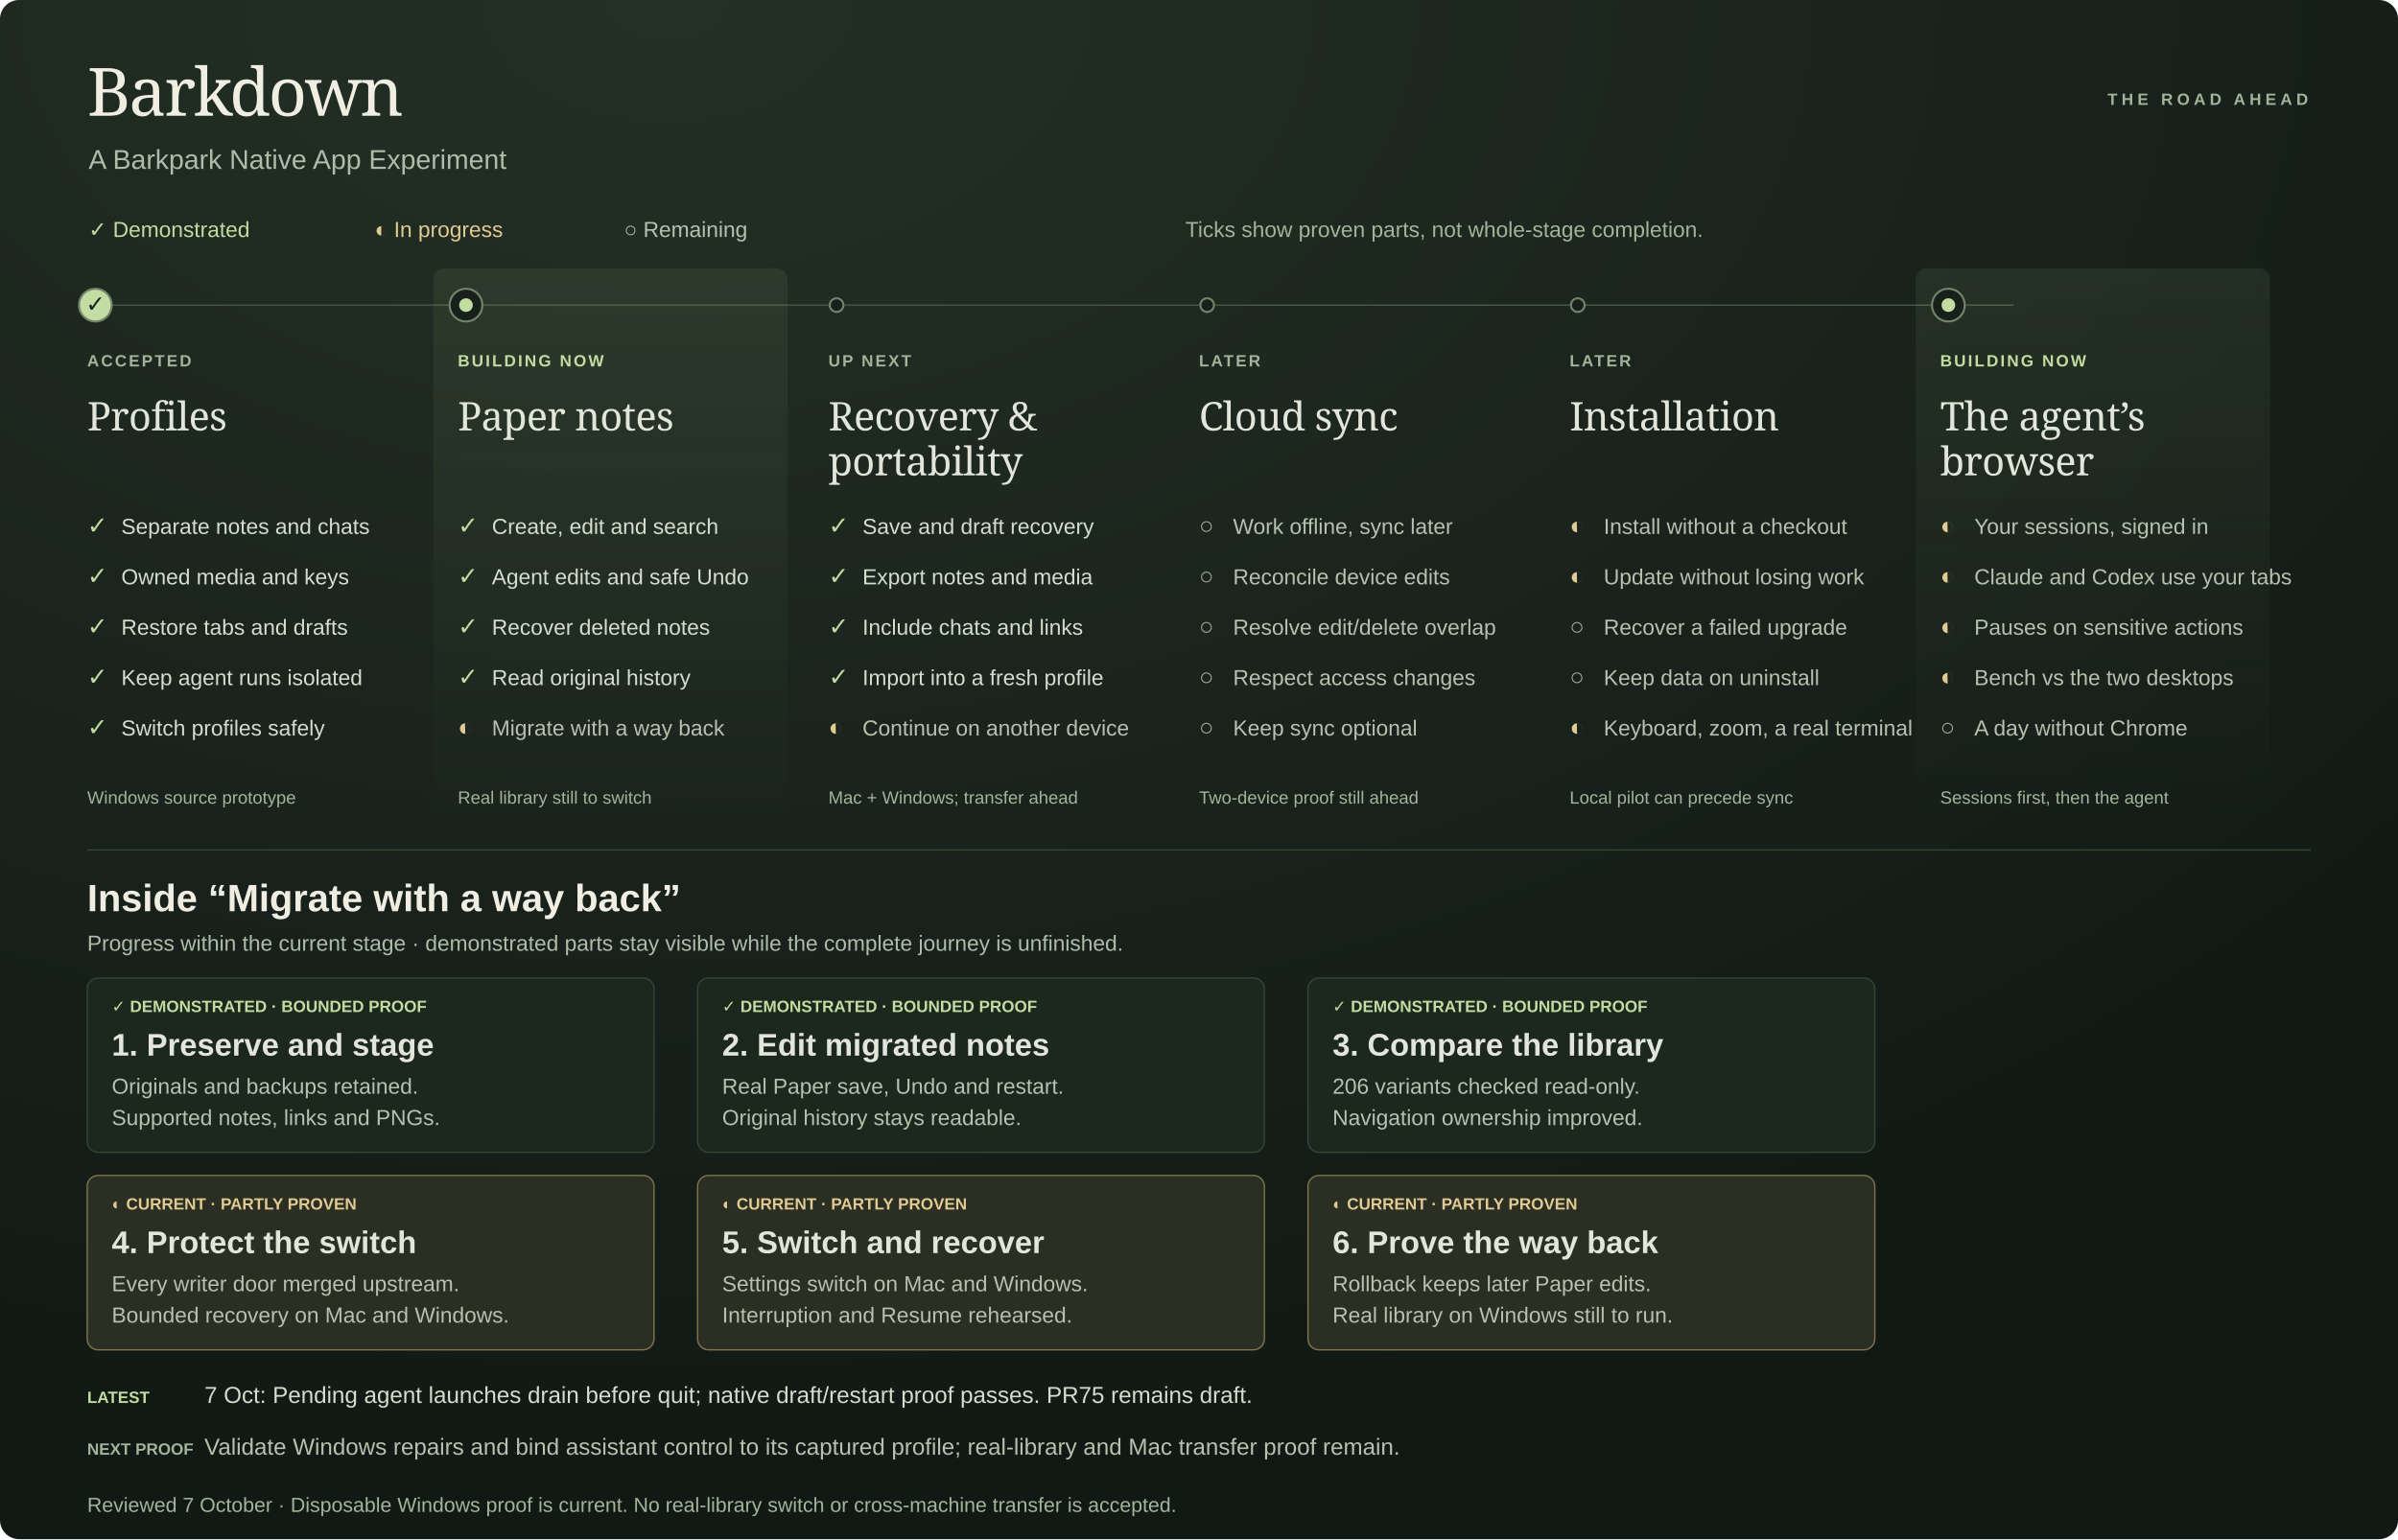
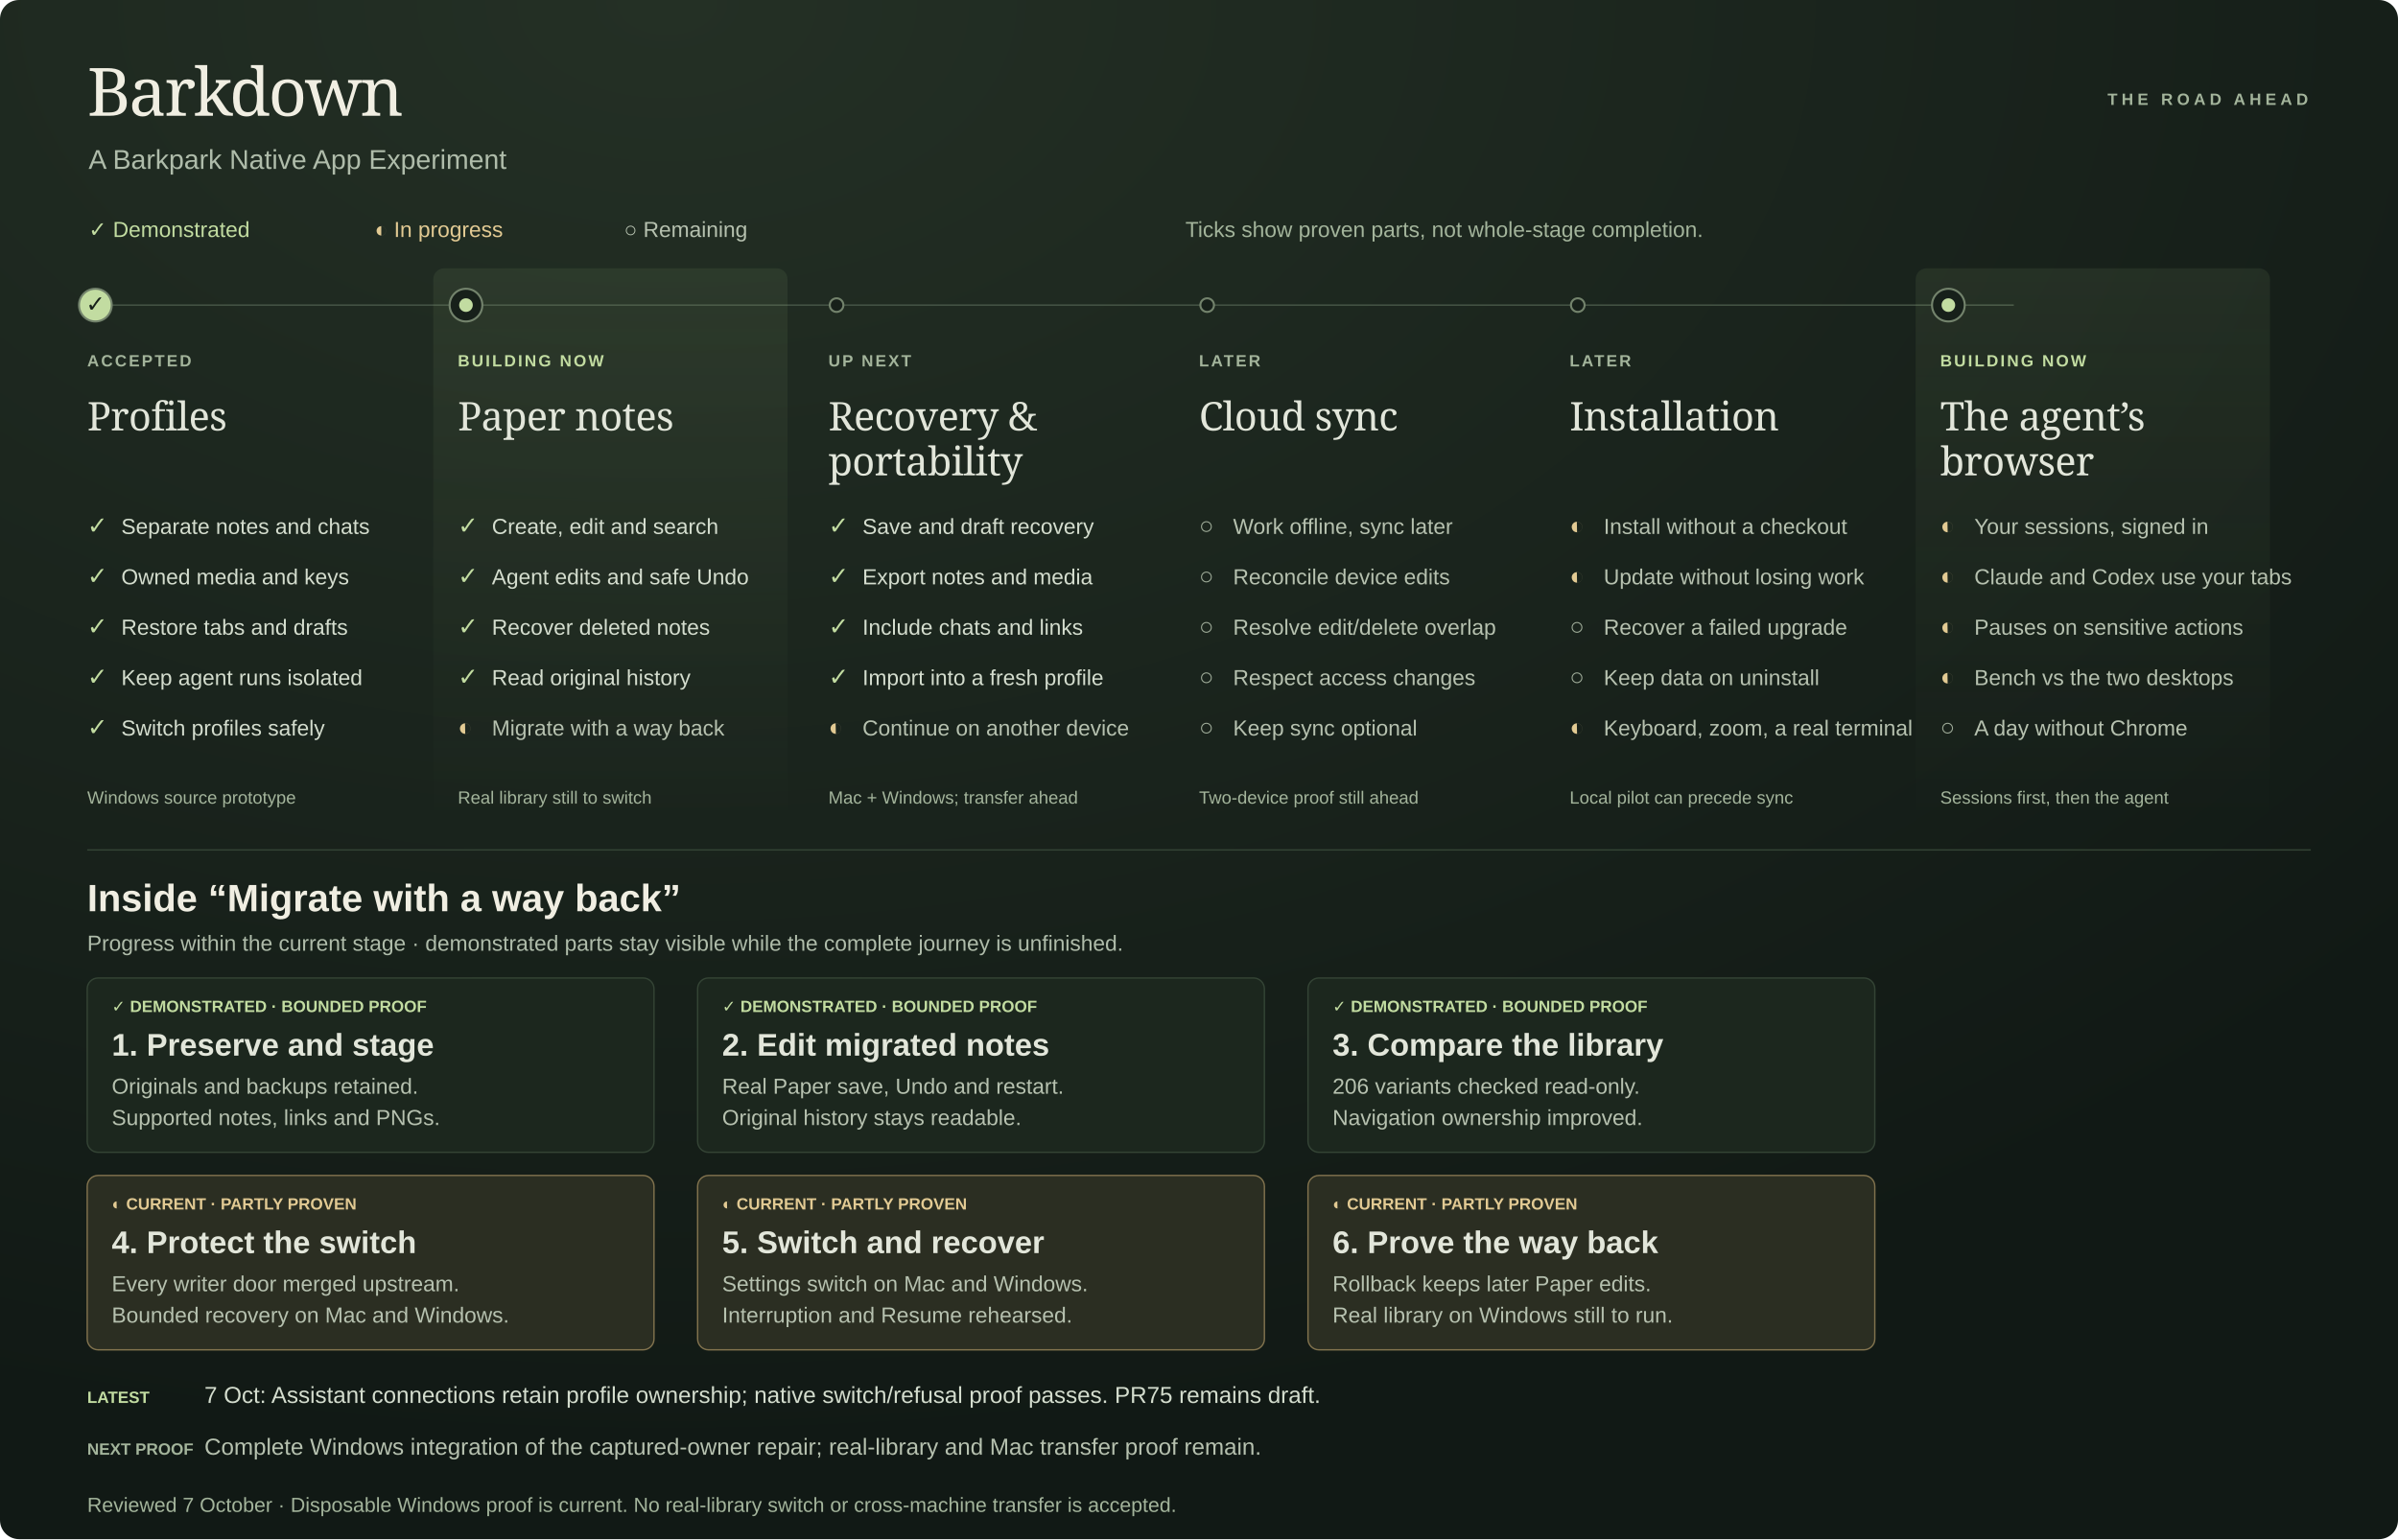
<svg xmlns="http://www.w3.org/2000/svg" width="1760" height="1130" viewBox="0 0 1760 1130" role="img" aria-labelledby="title desc">
  <defs>
    <radialGradient id="background" cx="28%" cy="0%" r="95%">
      <stop stop-color="#243025" />
      <stop offset="1" stop-color="#111915" />
    </radialGradient>
    <linearGradient id="focus" x2="0" y2="1">
      <stop stop-color="#a9c787" stop-opacity=".09" />
      <stop offset="1" stop-color="#a9c787" stop-opacity="0" />
    </linearGradient>
  </defs>
  <g font-family="Segoe UI, Arial, sans-serif">
    <rect width="1760" height="1130" rx="14" fill="url(#background)" />
    <text x="64" y="85" font-family="Georgia, serif" font-size="49" letter-spacing="-1.5" fill="#f0eee2">Barkdown</text>
    <text x="65" y="124" font-size="20" fill="#afbcaa" font-weight="400">A Barkpark Native App Experiment</text>
    <text x="1694" y="77" text-anchor="end" font-size="12" font-weight="600" letter-spacing="3" fill="#a3b49b">THE ROAD AHEAD</text>
    <text x="65" y="174" font-size="16" fill="#c2dca1" font-weight="400">✓  Demonstrated</text>
    <text x="275" y="174" font-size="16" fill="#e2ca93" font-weight="400">◐  In progress</text>
    <text x="458" y="174" font-size="16" fill="#b6c1af" font-weight="400">○  Remaining</text>
    <text x="870" y="174" font-size="16" fill="#a3b49b" font-weight="400">Ticks show proven parts, not whole-stage completion.</text>
    <path d="M70 224H1478" stroke="#475747" stroke-width="1" />
    <g data-phase="P1">
      <circle cx="70" cy="224" r="12" fill="#c2dca1" stroke="#73836c" stroke-width="1.5" />
      <text x="63" y="229" font-size="17" fill="#17201a" font-weight="600">✓</text>
      <text x="64" y="269" font-size="12" letter-spacing="1.5" font-weight="600" fill="#a3b49b">ACCEPTED</text>
      <text x="64" y="316" dy="0" font-family="Georgia, serif" font-size="29" letter-spacing="-.4" fill="#e2e6da">Profiles</text>
      <text x="64" y="392" font-size="18" fill="#c2dca1" font-weight="600">✓</text>
      <text x="89" y="392" font-size="16" fill="#d4ddce" font-weight="400">Separate notes and chats</text>
      <text x="64" y="429" font-size="18" fill="#c2dca1" font-weight="600">✓</text>
      <text x="89" y="429" font-size="16" fill="#d4ddce" font-weight="400">Owned media and keys</text>
      <text x="64" y="466" font-size="18" fill="#c2dca1" font-weight="600">✓</text>
      <text x="89" y="466" font-size="16" fill="#d4ddce" font-weight="400">Restore tabs and drafts</text>
      <text x="64" y="503" font-size="18" fill="#c2dca1" font-weight="600">✓</text>
      <text x="89" y="503" font-size="16" fill="#d4ddce" font-weight="400">Keep agent runs isolated</text>
      <text x="64" y="540" font-size="18" fill="#c2dca1" font-weight="600">✓</text>
      <text x="89" y="540" font-size="16" fill="#d4ddce" font-weight="400">Switch profiles safely</text>
      <text x="64" y="590" font-size="13" fill="#a3b49b" font-weight="400">Windows source prototype</text>
    </g>
    <g data-phase="P2">
      <rect x="318" y="197" width="260" height="410" rx="8" fill="url(#focus)" />
      <circle cx="342" cy="224" r="12" fill="#17201a" stroke="#73836c" stroke-width="1.5" />
      <circle cx="342" cy="224" r="5" fill="#c2dca1" />
      <text x="336" y="269" font-size="12" letter-spacing="1.5" font-weight="600" fill="#c2dca1">BUILDING NOW</text>
      <text x="336" y="316" dy="0" font-family="Georgia, serif" font-size="29" letter-spacing="-.4" fill="#e2e6da">Paper notes</text>
      <text x="336" y="392" font-size="18" fill="#c2dca1" font-weight="600">✓</text>
      <text x="361" y="392" font-size="16" fill="#d4ddce" font-weight="400">Create, edit and search</text>
      <text x="336" y="429" font-size="18" fill="#c2dca1" font-weight="600">✓</text>
      <text x="361" y="429" font-size="16" fill="#d4ddce" font-weight="400">Agent edits and safe Undo</text>
      <text x="336" y="466" font-size="18" fill="#c2dca1" font-weight="600">✓</text>
      <text x="361" y="466" font-size="16" fill="#d4ddce" font-weight="400">Recover deleted notes</text>
      <text x="336" y="503" font-size="18" fill="#c2dca1" font-weight="600">✓</text>
      <text x="361" y="503" font-size="16" fill="#d4ddce" font-weight="400">Read original history</text>
      <text x="336" y="540" font-size="18" fill="#e2ca93" font-weight="600">◐</text>
      <text x="361" y="540" font-size="16" fill="#b6c1af" font-weight="400">Migrate with a way back</text>
      <text x="336" y="590" font-size="13" fill="#a3b49b" font-weight="400">Real library still to switch</text>
    </g>
    <g data-phase="P3">
      <circle cx="614" cy="224" r="5" fill="#17201a" stroke="#73836c" stroke-width="1.5" />
      <text x="608" y="269" font-size="12" letter-spacing="1.5" font-weight="600" fill="#a3b49b">UP NEXT</text>
      <text x="608" y="316" dy="0" font-family="Georgia, serif" font-size="29" letter-spacing="-.4" fill="#e2e6da">Recovery &amp;</text>
      <text x="608" y="316" dy="33" font-family="Georgia, serif" font-size="29" letter-spacing="-.4" fill="#e2e6da">portability</text>
      <text x="608" y="392" font-size="18" fill="#c2dca1" font-weight="600">✓</text>
      <text x="633" y="392" font-size="16" fill="#d4ddce" font-weight="400">Save and draft recovery</text>
      <text x="608" y="429" font-size="18" fill="#c2dca1" font-weight="600">✓</text>
      <text x="633" y="429" font-size="16" fill="#d4ddce" font-weight="400">Export notes and media</text>
      <text x="608" y="466" font-size="18" fill="#c2dca1" font-weight="600">✓</text>
      <text x="633" y="466" font-size="16" fill="#d4ddce" font-weight="400">Include chats and links</text>
      <text x="608" y="503" font-size="18" fill="#c2dca1" font-weight="600">✓</text>
      <text x="633" y="503" font-size="16" fill="#d4ddce" font-weight="400">Import into a fresh profile</text>
      <text x="608" y="540" font-size="18" fill="#e2ca93" font-weight="600">◐</text>
      <text x="633" y="540" font-size="16" fill="#b6c1af" font-weight="400">Continue on another device</text>
      <text x="608" y="590" font-size="13" fill="#a3b49b" font-weight="400">Mac + Windows; transfer ahead</text>
    </g>
    <g data-phase="P4">
      <circle cx="886" cy="224" r="5" fill="#17201a" stroke="#73836c" stroke-width="1.5" />
      <text x="880" y="269" font-size="12" letter-spacing="1.5" font-weight="600" fill="#a3b49b">LATER</text>
      <text x="880" y="316" dy="0" font-family="Georgia, serif" font-size="29" letter-spacing="-.4" fill="#e2e6da">Cloud sync</text>
      <text x="880" y="392" font-size="18" fill="#9fac99" font-weight="600">○</text>
      <text x="905" y="392" font-size="16" fill="#b6c1af" font-weight="400">Work offline, sync later</text>
      <text x="880" y="429" font-size="18" fill="#9fac99" font-weight="600">○</text>
      <text x="905" y="429" font-size="16" fill="#b6c1af" font-weight="400">Reconcile device edits</text>
      <text x="880" y="466" font-size="18" fill="#9fac99" font-weight="600">○</text>
      <text x="905" y="466" font-size="16" fill="#b6c1af" font-weight="400">Resolve edit/delete overlap</text>
      <text x="880" y="503" font-size="18" fill="#9fac99" font-weight="600">○</text>
      <text x="905" y="503" font-size="16" fill="#b6c1af" font-weight="400">Respect access changes</text>
      <text x="880" y="540" font-size="18" fill="#9fac99" font-weight="600">○</text>
      <text x="905" y="540" font-size="16" fill="#b6c1af" font-weight="400">Keep sync optional</text>
      <text x="880" y="590" font-size="13" fill="#a3b49b" font-weight="400">Two-device proof still ahead</text>
    </g>
    <g data-phase="P5">
      <circle cx="1158" cy="224" r="5" fill="#17201a" stroke="#73836c" stroke-width="1.5" />
      <text x="1152" y="269" font-size="12" letter-spacing="1.5" font-weight="600" fill="#a3b49b">LATER</text>
      <text x="1152" y="316" dy="0" font-family="Georgia, serif" font-size="29" letter-spacing="-.4" fill="#e2e6da">Installation</text>
      <text x="1152" y="392" font-size="18" fill="#e2ca93" font-weight="600">◐</text>
      <text x="1177" y="392" font-size="16" fill="#b6c1af" font-weight="400">Install without a checkout</text>
      <text x="1152" y="429" font-size="18" fill="#e2ca93" font-weight="600">◐</text>
      <text x="1177" y="429" font-size="16" fill="#b6c1af" font-weight="400">Update without losing work</text>
      <text x="1152" y="466" font-size="18" fill="#9fac99" font-weight="600">○</text>
      <text x="1177" y="466" font-size="16" fill="#b6c1af" font-weight="400">Recover a failed upgrade</text>
      <text x="1152" y="503" font-size="18" fill="#9fac99" font-weight="600">○</text>
      <text x="1177" y="503" font-size="16" fill="#b6c1af" font-weight="400">Keep data on uninstall</text>
      <text x="1152" y="540" font-size="18" fill="#e2ca93" font-weight="600">◐</text>
      <text x="1177" y="540" font-size="16" fill="#b6c1af" font-weight="400">Keyboard, zoom, a real terminal</text>
      <text x="1152" y="590" font-size="13" fill="#a3b49b" font-weight="400">Local pilot can precede sync</text>
    </g>
    <g data-phase="P6">
      <rect x="1406" y="197" width="260" height="410" rx="8" fill="url(#focus)" />
      <circle cx="1430" cy="224" r="12" fill="#17201a" stroke="#73836c" stroke-width="1.5" />
      <circle cx="1430" cy="224" r="5" fill="#c2dca1" />
      <text x="1424" y="269" font-size="12" letter-spacing="1.5" font-weight="600" fill="#c2dca1">BUILDING NOW</text>
      <text x="1424" y="316" dy="0" font-family="Georgia, serif" font-size="29" letter-spacing="-.4" fill="#e2e6da">The agent’s</text>
      <text x="1424" y="316" dy="33" font-family="Georgia, serif" font-size="29" letter-spacing="-.4" fill="#e2e6da">browser</text>
      <text x="1424" y="392" font-size="18" fill="#e2ca93" font-weight="600">◐</text>
      <text x="1449" y="392" font-size="16" fill="#b6c1af" font-weight="400">Your sessions, signed in</text>
      <text x="1424" y="429" font-size="18" fill="#e2ca93" font-weight="600">◐</text>
      <text x="1449" y="429" font-size="16" fill="#b6c1af" font-weight="400">Claude and Codex use your tabs</text>
      <text x="1424" y="466" font-size="18" fill="#e2ca93" font-weight="600">◐</text>
      <text x="1449" y="466" font-size="16" fill="#b6c1af" font-weight="400">Pauses on sensitive actions</text>
      <text x="1424" y="503" font-size="18" fill="#e2ca93" font-weight="600">◐</text>
      <text x="1449" y="503" font-size="16" fill="#b6c1af" font-weight="400">Bench vs the two desktops</text>
      <text x="1424" y="540" font-size="18" fill="#9fac99" font-weight="600">○</text>
      <text x="1449" y="540" font-size="16" fill="#b6c1af" font-weight="400">A day without Chrome</text>
      <text x="1424" y="590" font-size="13" fill="#a3b49b" font-weight="400">Sessions first, then the agent</text>
    </g>
    <path d="M64 624H1696" stroke="#344435" />
    <text x="64" y="669" font-size="28" fill="#f0eee2" font-weight="600">Inside “Migrate with a way back”</text>
    <text x="64" y="698" font-size="16" fill="#afbcaa" font-weight="400">Progress within the current stage · demonstrated parts stay visible while the complete journey is unfinished.</text>
    <g data-migration-step="1">
      <rect x="64" y="718" width="416" height="128" rx="8" fill="#1c271e" stroke="#344435" />
      <text x="82" y="743" font-size="12" fill="#c2dca1" font-weight="600">✓  DEMONSTRATED · BOUNDED PROOF</text>
      <text x="82" y="775" font-size="23" fill="#e2e6da" font-weight="600">1. Preserve and stage</text>
      <text x="82" y="803" font-size="16" fill="#b6c1af" font-weight="400">Originals and backups retained.</text>
      <text x="82" y="826" font-size="16" fill="#b6c1af" font-weight="400">Supported notes, links and PNGs.</text>
    </g>
    <g data-migration-step="2">
      <rect x="512" y="718" width="416" height="128" rx="8" fill="#1c271e" stroke="#344435" />
      <text x="530" y="743" font-size="12" fill="#c2dca1" font-weight="600">✓  DEMONSTRATED · BOUNDED PROOF</text>
      <text x="530" y="775" font-size="23" fill="#e2e6da" font-weight="600">2. Edit migrated notes</text>
      <text x="530" y="803" font-size="16" fill="#b6c1af" font-weight="400">Real Paper save, Undo and restart.</text>
      <text x="530" y="826" font-size="16" fill="#b6c1af" font-weight="400">Original history stays readable.</text>
    </g>
    <g data-migration-step="3">
      <rect x="960" y="718" width="416" height="128" rx="8" fill="#1c271e" stroke="#344435" />
      <text x="978" y="743" font-size="12" fill="#c2dca1" font-weight="600">✓  DEMONSTRATED · BOUNDED PROOF</text>
      <text x="978" y="775" font-size="23" fill="#e2e6da" font-weight="600">3. Compare the library</text>
      <text x="978" y="803" font-size="16" fill="#b6c1af" font-weight="400">206 variants checked read-only.</text>
      <text x="978" y="826" font-size="16" fill="#b6c1af" font-weight="400">Navigation ownership improved.</text>
    </g>
    <g data-migration-step="4">
      <rect x="64" y="863" width="416" height="128" rx="8" fill="#2b2e22" stroke="#82734e" />
      <text x="82" y="888" font-size="12" fill="#e2ca93" font-weight="600">◐  CURRENT · PARTLY PROVEN</text>
      <text x="82" y="920" font-size="23" fill="#e2e6da" font-weight="600">4. Protect the switch</text>
      <text x="82" y="948" font-size="16" fill="#b6c1af" font-weight="400">Every writer door merged upstream.</text>
      <text x="82" y="971" font-size="16" fill="#b6c1af" font-weight="400">Bounded recovery on Mac and Windows.</text>
    </g>
    <g data-migration-step="5">
      <rect x="512" y="863" width="416" height="128" rx="8" fill="#2b2e22" stroke="#82734e" />
      <text x="530" y="888" font-size="12" fill="#e2ca93" font-weight="600">◐  CURRENT · PARTLY PROVEN</text>
      <text x="530" y="920" font-size="23" fill="#e2e6da" font-weight="600">5. Switch and recover</text>
      <text x="530" y="948" font-size="16" fill="#b6c1af" font-weight="400">Settings switch on Mac and Windows.</text>
      <text x="530" y="971" font-size="16" fill="#b6c1af" font-weight="400">Interruption and Resume rehearsed.</text>
    </g>
    <g data-migration-step="6">
      <rect x="960" y="863" width="416" height="128" rx="8" fill="#2b2e22" stroke="#82734e" />
      <text x="978" y="888" font-size="12" fill="#e2ca93" font-weight="600">◐  CURRENT · PARTLY PROVEN</text>
      <text x="978" y="920" font-size="23" fill="#e2e6da" font-weight="600">6. Prove the way back</text>
      <text x="978" y="948" font-size="16" fill="#b6c1af" font-weight="400">Rollback keeps later Paper edits.</text>
      <text x="978" y="971" font-size="16" fill="#b6c1af" font-weight="400">Real library on Windows still to run.</text>
    </g>
    <text x="64" y="1030" font-size="12" fill="#c2dca1" font-weight="600">LATEST</text>
-     <text x="150" y="1030" font-size="17" fill="#d4ddce" font-weight="400">7 Oct: Pending agent launches drain before quit; native draft/restart proof passes. PR75 remains draft.</text>
+     <text x="150" y="1030" font-size="17" fill="#d4ddce" font-weight="400">7 Oct: Assistant connections retain profile ownership; native switch/refusal proof passes. PR75 remains draft.</text>
    <text x="64" y="1068" font-size="12" fill="#a3b49b" font-weight="600">NEXT PROOF</text>
-     <text x="150" y="1068" font-size="17" fill="#b6c1af" font-weight="400">Validate Windows repairs and bind assistant control to its captured profile; real-library and Mac transfer proof remain.</text>
+     <text x="150" y="1068" font-size="17" fill="#b6c1af" font-weight="400">Complete Windows integration of the captured-owner repair; real-library and Mac transfer proof remain.</text>
    <text x="64" y="1110" font-size="15" fill="#a3b49b" font-weight="400">Reviewed 7 October · Disposable Windows proof is current. No real-library switch or cross-machine transfer is accepted.</text>
  </g>
</svg>
